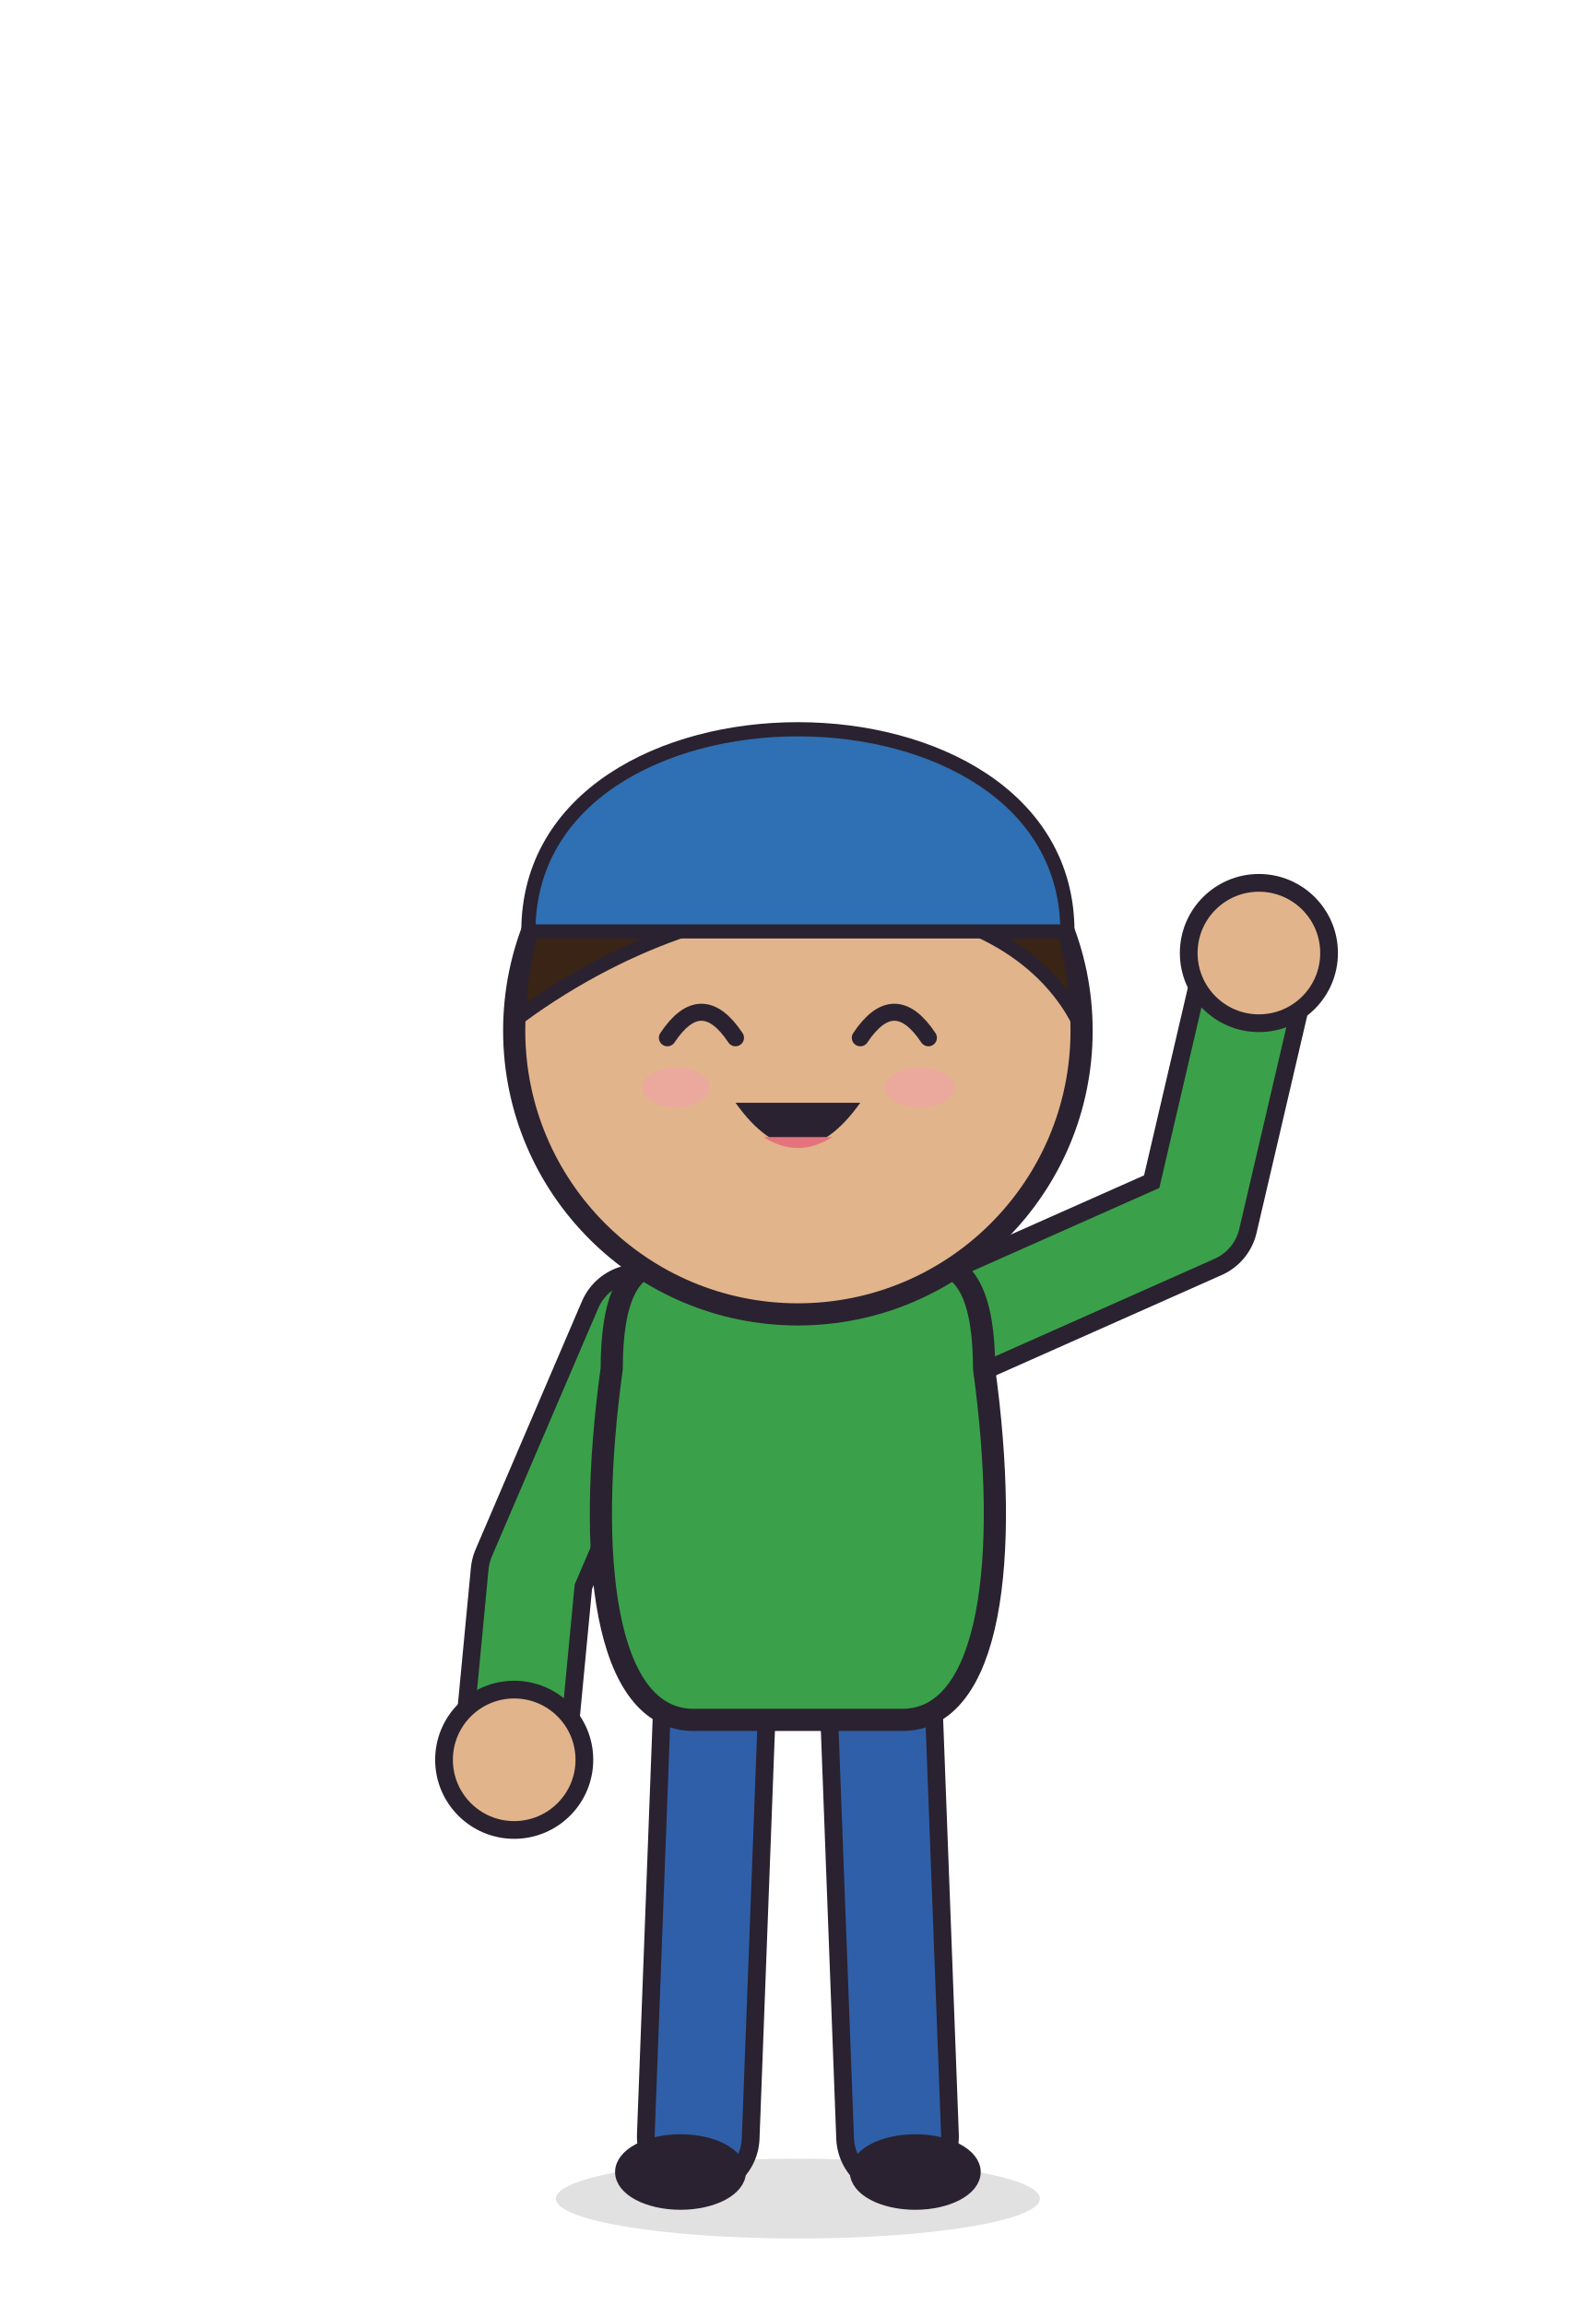
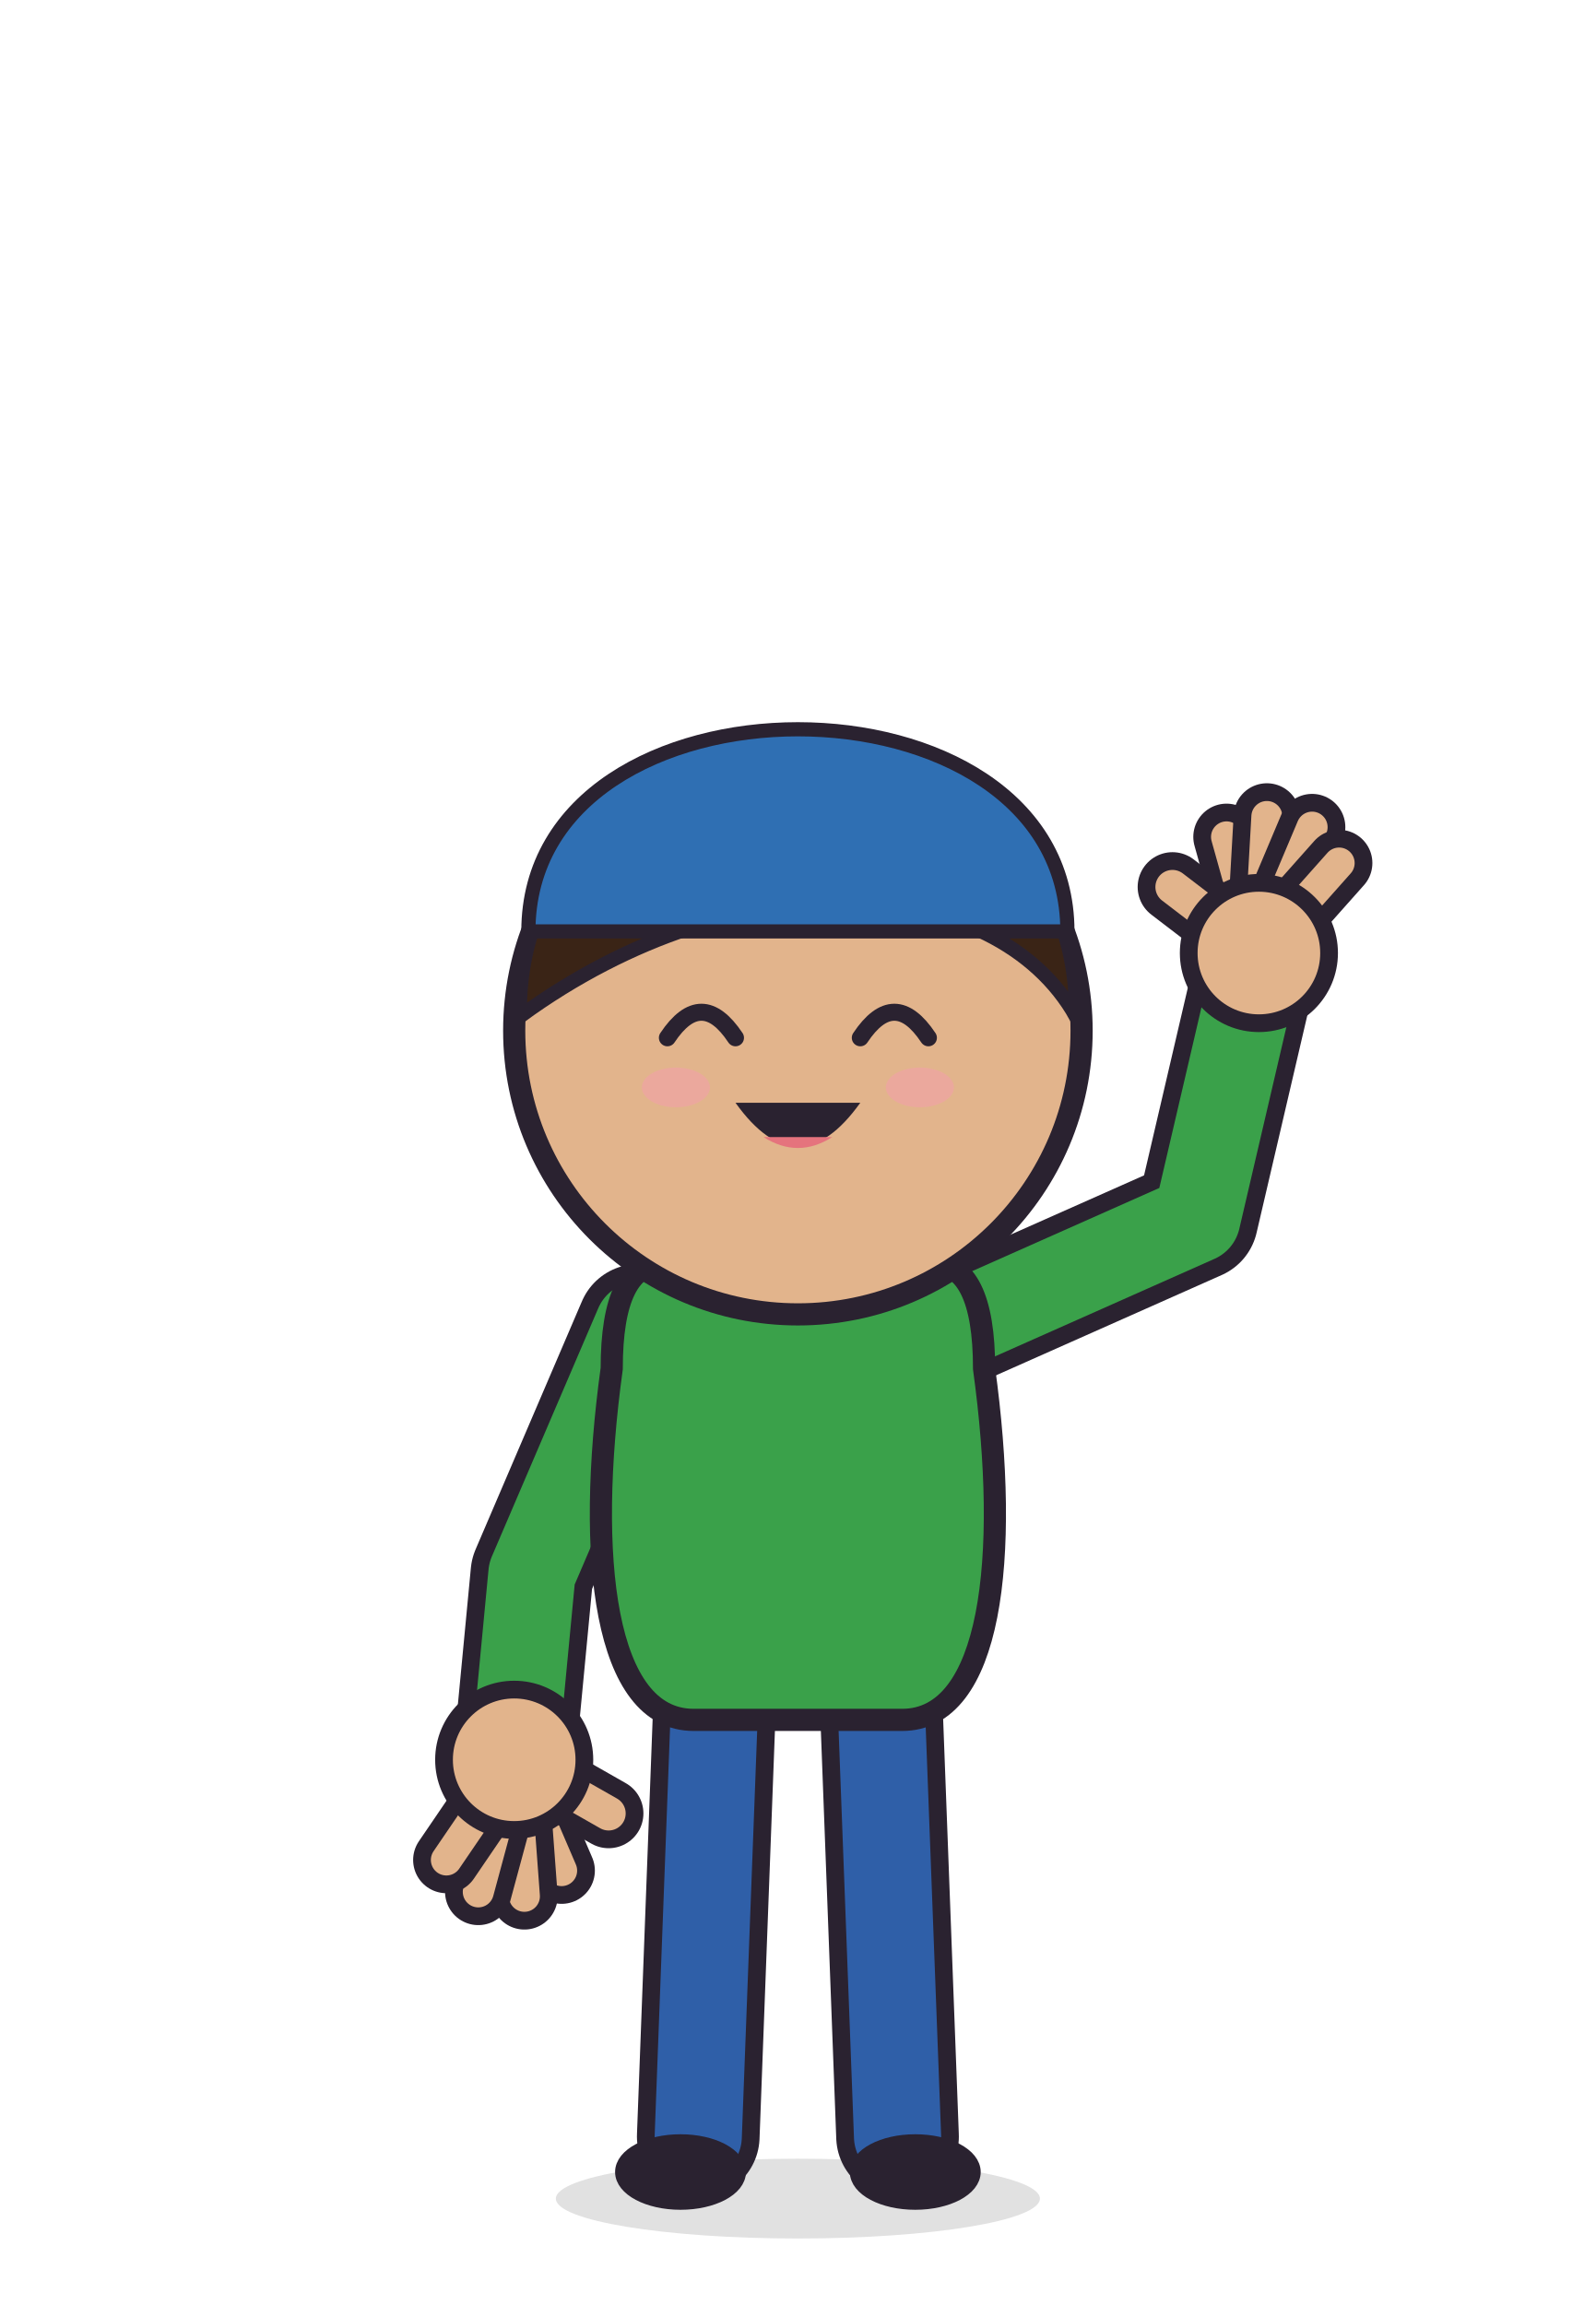
<svg xmlns="http://www.w3.org/2000/svg" viewBox="0 0 360 520" width="360" height="520">
  <ellipse cx="180" cy="496" rx="54.6" ry="9" fill="#000" opacity="0.12" />
  <path d="M161.52 376 L157.52 482 M198.48 376 L202.48 482" stroke="#2a2230" stroke-width="27.665" stroke-linecap="round" stroke-linejoin="round" fill="none" />
  <path d="M161.52 376 L157.52 482 M198.48 376 L202.48 482" stroke="#2f5fa8" stroke-width="19.665" stroke-linecap="round" stroke-linejoin="round" fill="none" />
  <ellipse cx="153.52" cy="490" rx="13.26" ry="7.02" fill="#2a2230" stroke="#2a2230" stroke-width="3" />
  <ellipse cx="206.48" cy="490" rx="13.26" ry="7.02" fill="#2a2230" stroke="#2a2230" stroke-width="3" />
  <path d="M144 299 L120 355 L116 397" stroke="#2a2230" stroke-width="27.665" stroke-linecap="round" stroke-linejoin="round" fill="none" />
  <path d="M144 299 L120 355 L116 397" stroke="#3aa14a" stroke-width="19.665" stroke-linecap="round" stroke-linejoin="round" fill="none" />
  <path d="M216 299 L270 275 L284 215" stroke="#2a2230" stroke-width="27.665" stroke-linecap="round" stroke-linejoin="round" fill="none" />
  <path d="M216 299 L270 275 L284 215" stroke="#3aa14a" stroke-width="19.665" stroke-linecap="round" stroke-linejoin="round" fill="none" />
+   <path d="M119.1 404.3 L126.7 422.0" stroke="#2a2230" stroke-width="15.0" stroke-linecap="round" />
+   <path d="M119.1 404.3 L126.7 422.0" stroke="#e2b48c" stroke-width="7.0" stroke-linecap="round" />
+   <path d="M116.6 404.9 L118.3 427.8" stroke="#2a2230" stroke-width="15.0" stroke-linecap="round" />
+   <path d="M116.6 404.9 L118.3 427.8" stroke="#e2b48c" stroke-width="7.0" stroke-linecap="round" />
+   <path d="M113.9 404.6 L107.9 426.8" stroke="#2a2230" stroke-width="15.0" stroke-linecap="round" />
+   <path d="M113.9 404.6 L107.9 426.8" stroke="#e2b48c" stroke-width="7.0" stroke-linecap="round" />
+   <path d="M111.6 403.6 L100.7 419.6" stroke="#2a2230" stroke-width="15.0" stroke-linecap="round" />
+   <path d="M111.6 403.6 L100.7 419.6" stroke="#e2b48c" stroke-width="7.0" stroke-linecap="round" />
+   <path d="M121.5 400.1 L137.3 409.1" stroke="#2a2230" stroke-width="15.7" stroke-linecap="round" />
+   <path d="M121.5 400.1 L137.3 409.1" stroke="#e2b48c" stroke-width="7.7" stroke-linecap="round" />
  <circle cx="116" cy="397" r="15.832" fill="#e2b48c" stroke="#2a2230" stroke-width="4" />
+   <path d="M281.9 207.4 L276.7 188.8" stroke="#2a2230" stroke-width="15.0" stroke-linecap="round" />
+   <path d="M281.9 207.4 L276.7 188.8" stroke="#e2b48c" stroke-width="7.0" stroke-linecap="round" />
+   <path d="M284.5 207.1 L285.8 184.2" stroke="#2a2230" stroke-width="15.0" stroke-linecap="round" />
+   <path d="M284.5 207.1 L285.8 184.2" stroke="#e2b48c" stroke-width="7.0" stroke-linecap="round" />
+   <path d="M287.1 207.7 L296.0 186.6" stroke="#2a2230" stroke-width="15.0" stroke-linecap="round" />
+   <path d="M287.1 207.7 L296.0 186.6" stroke="#e2b48c" stroke-width="7.0" stroke-linecap="round" />
+   <path d="M289.3 209.1 L302.1 194.7" stroke="#2a2230" stroke-width="15.0" stroke-linecap="round" />
+   <path d="M289.3 209.1 L302.1 194.7" stroke="#e2b48c" stroke-width="7.0" stroke-linecap="round" />
+   <path d="M279.0 211.2 L264.5 200.1" stroke="#2a2230" stroke-width="15.7" stroke-linecap="round" />
+   <path d="M279.0 211.2 L264.5 200.1" stroke="#e2b48c" stroke-width="7.7" stroke-linecap="round" />
  <circle cx="284" cy="215" r="15.832" fill="#e2b48c" stroke="#2a2230" stroke-width="4" />
  <clipPath id="t11">
    <path d="M149.76 285 Q138 285 138 308.75 C132.12 351.5 136.32 388 156.48 388 H203.52 C223.68 388 227.88 351.5 222 308.75 Q222 285 210.24 285 z" />
  </clipPath>
  <path d="M149.76 285 Q138 285 138 308.75 C132.12 351.5 136.32 388 156.48 388 H203.52 C223.68 388 227.88 351.5 222 308.75 Q222 285 210.24 285 z" fill="#3aa14a" />
  <g clip-path="url(#t11)" />
  <path d="M149.76 285 Q138 285 138 308.75 C132.12 351.5 136.32 388 156.48 388 H203.52 C223.68 388 227.88 351.5 222 308.75 Q222 285 210.24 285 z" fill="none" stroke="#2a2230" stroke-width="5" />
  <circle cx="180" cy="232.52" r="64" fill="#e2b48c" stroke="#2a2230" stroke-width="5" />
  <path d="M117.28 229.32 C116 152.52, 244 152.52, 242.72 229.32 C224.8 197.32, 167.2 192.84, 117.28 229.32 z" fill="#3a2416" stroke="#2a2230" stroke-width="3.2" />
  <path d="M119.2 210.12 C119.2 149.32, 240.8 149.32, 240.8 210.12 z" fill="#2f6fb3" stroke="#2a2230" stroke-width="3.2" />
  <path d="M150.56 234.12 q7.68 -11.52 15.36 0 M194.08 234.12 q7.68 -11.52 15.36 0" stroke="#2a2230" stroke-width="3.84" fill="none" stroke-linecap="round" />
  <path d="M165.92 248.776 q14.08 19.712 28.16 0 z" fill="#2a2230" />
  <path d="M172.256 256.52 q7.744 4.928 15.488 0" fill="#e5737d" />
  <ellipse cx="152.48" cy="245.32" rx="7.68" ry="4.48" fill="#f2a0a8" opacity="0.6" />
  <ellipse cx="207.52" cy="245.32" rx="7.68" ry="4.48" fill="#f2a0a8" opacity="0.6" />
</svg>
